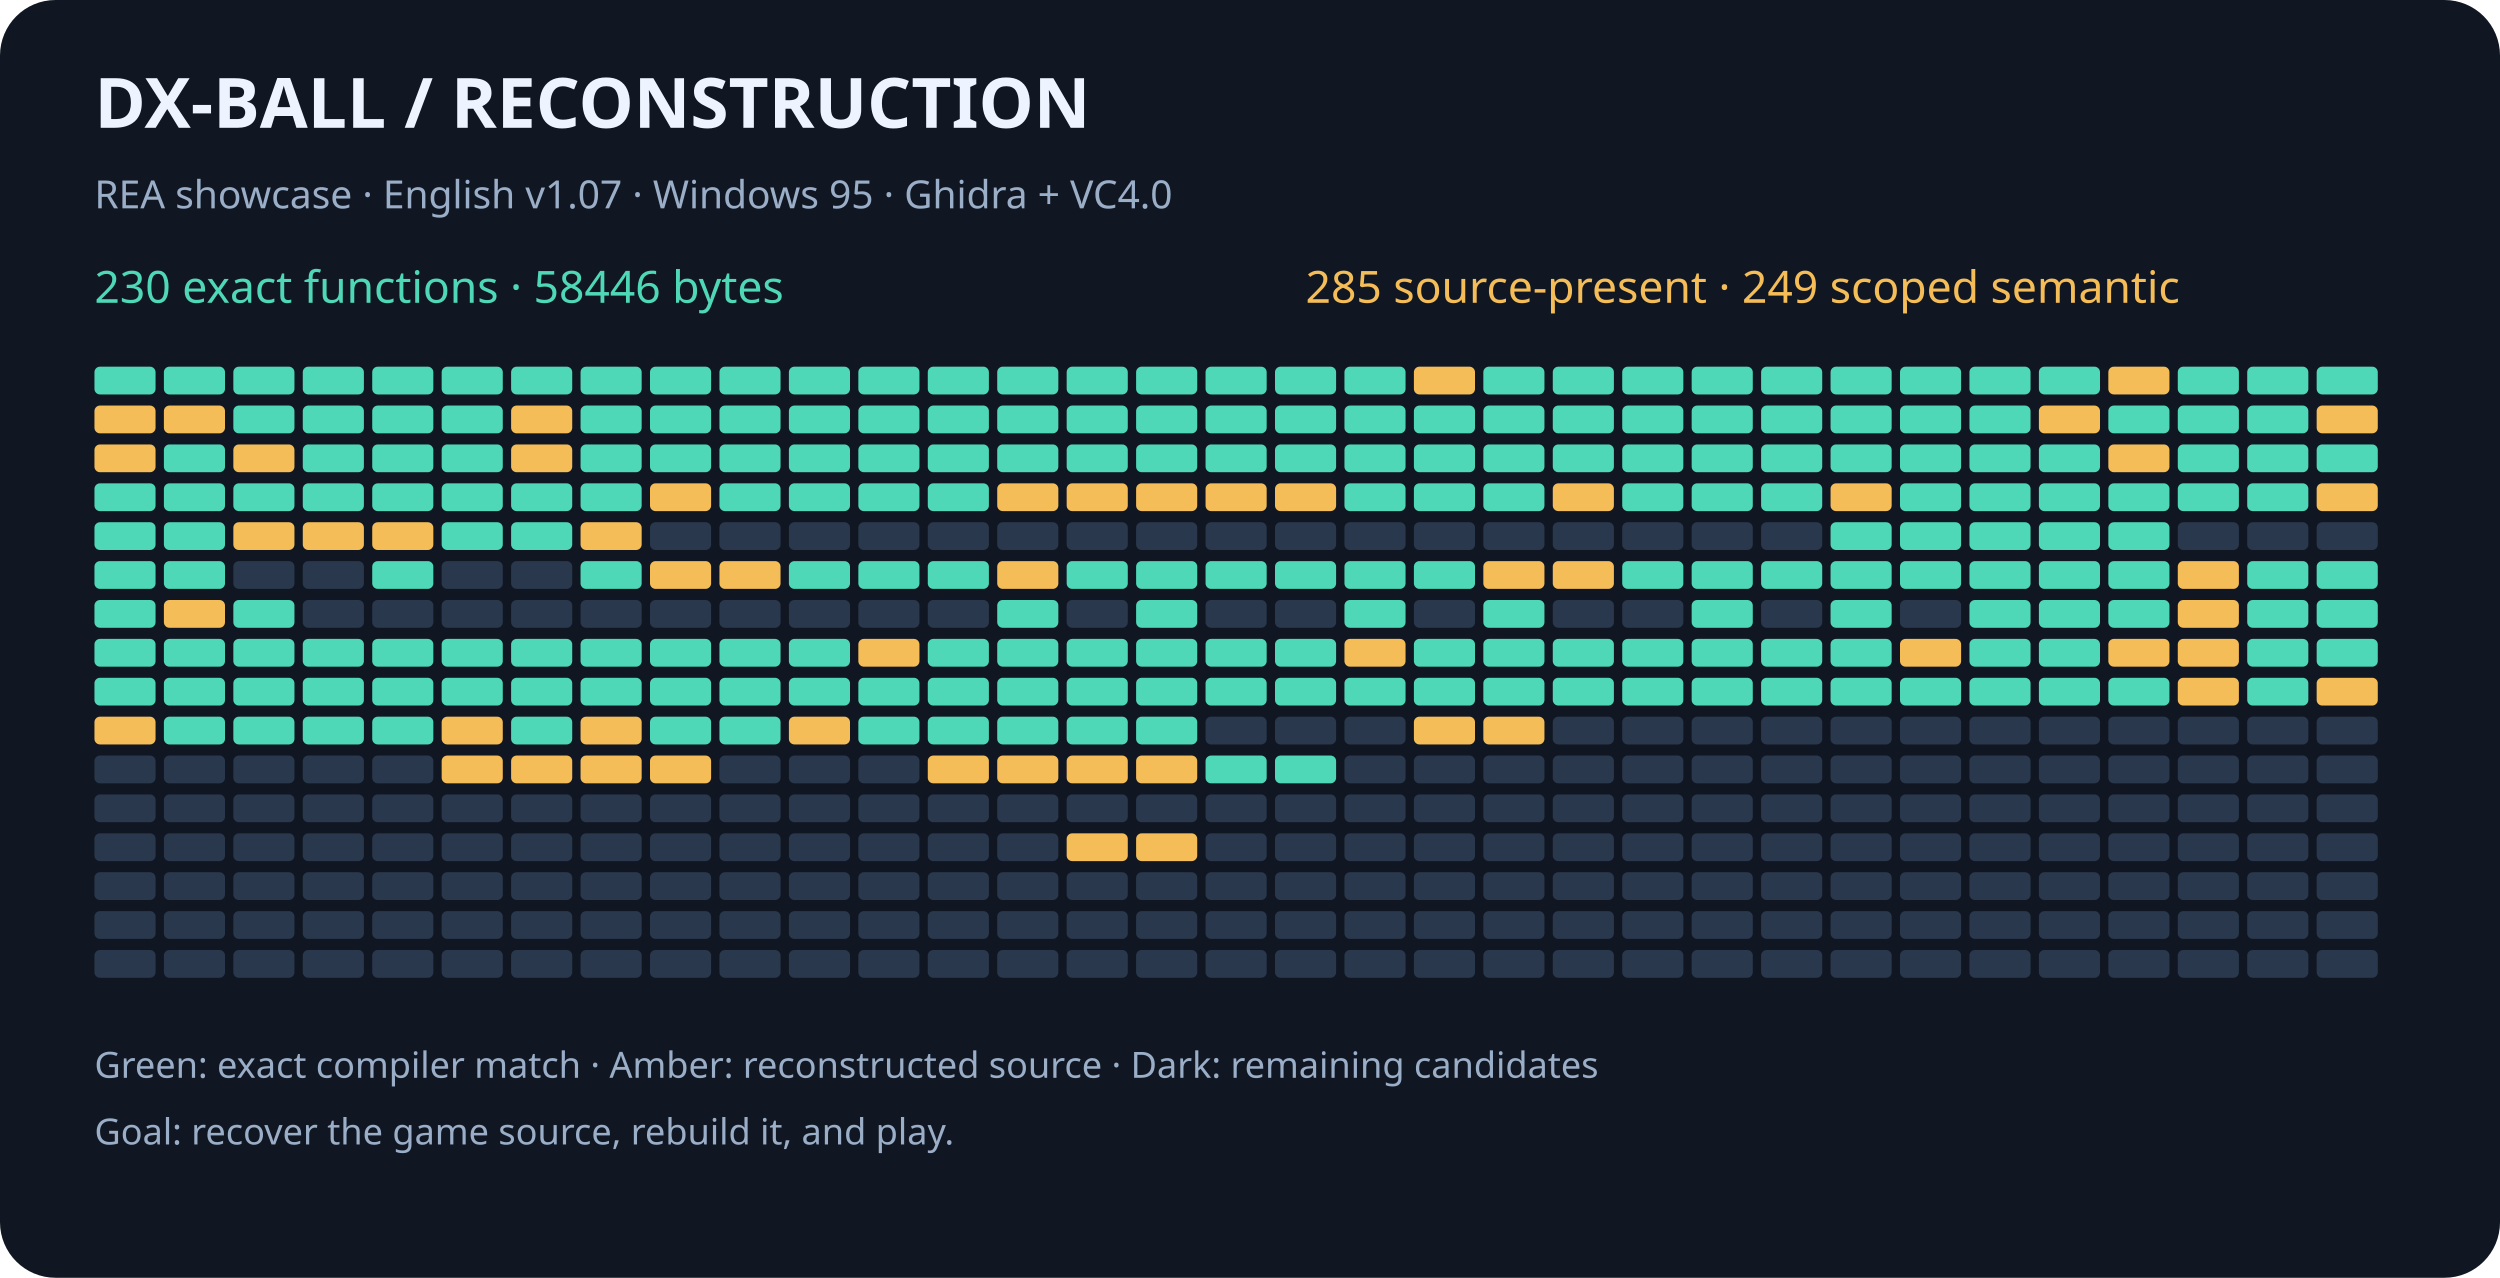
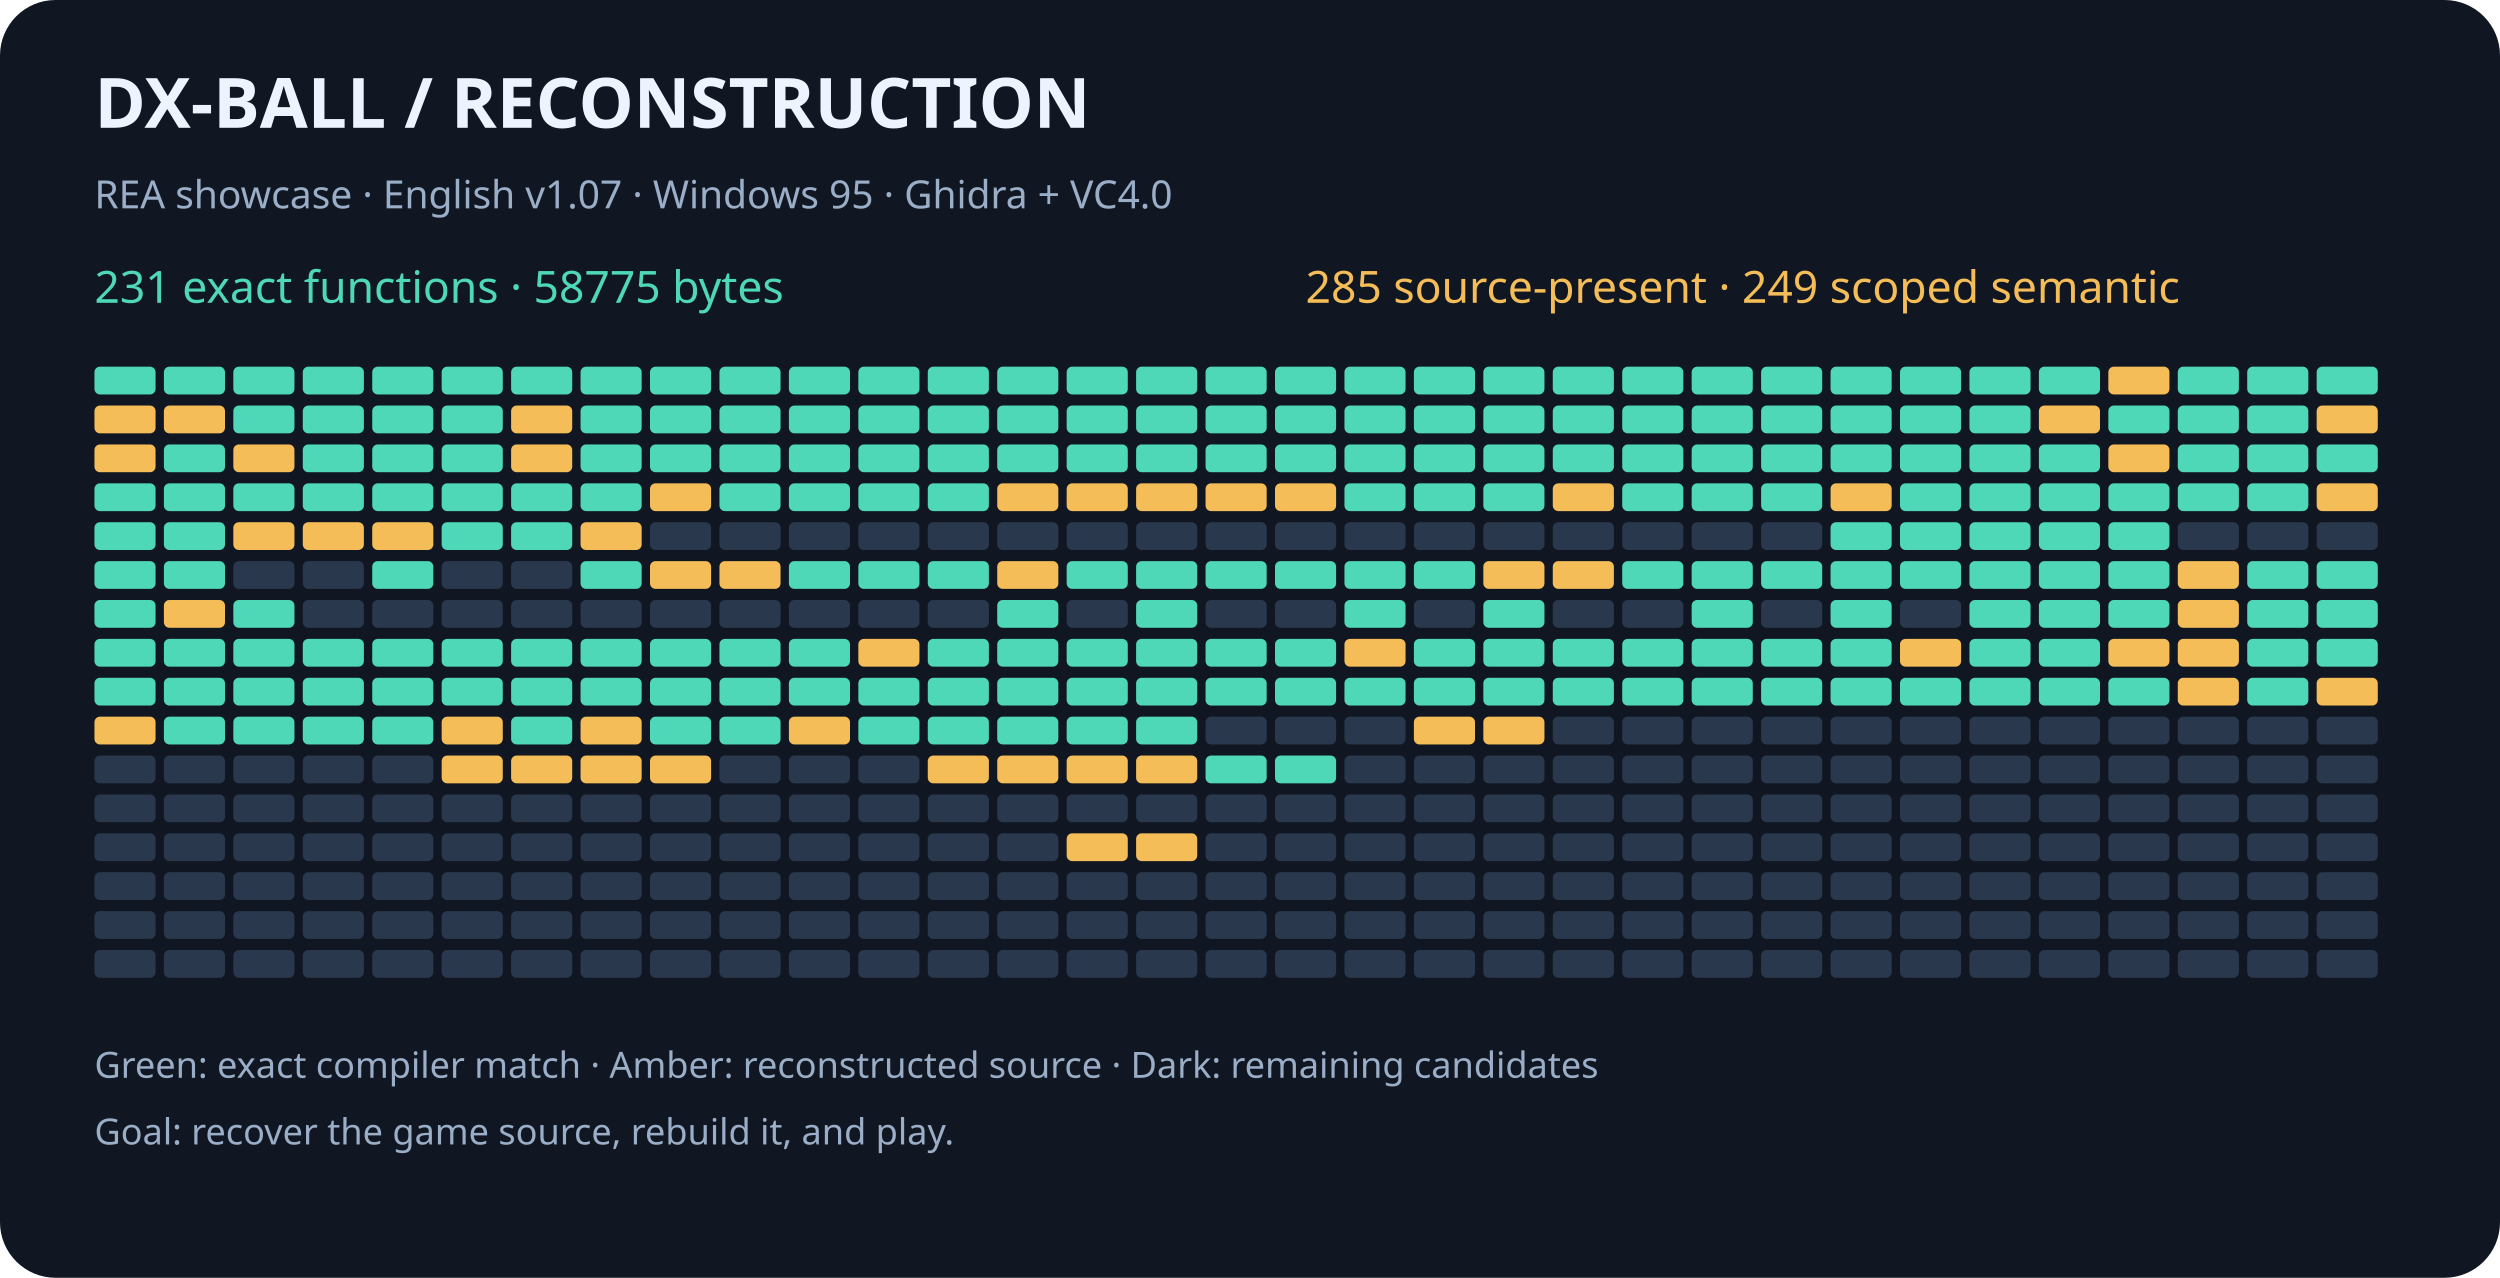
<svg xmlns="http://www.w3.org/2000/svg" width="900" height="460" viewBox="0 0 900 460" role="img" aria-labelledby="title desc">
  <rect width="900" height="460" rx="20" fill="#101722" />
  <g font-family="sans-serif">
    <text x="34" y="46" fill="#eef4ff" font-size="25" font-weight="bold">DX-BALL  /  RECONSTRUCTION</text>
    <text x="34" y="75" fill="#9baec8" font-size="14">REA showcase · English v1.07 · Windows 95 · Ghidra + VC4.0</text>
-     <text x="34" y="109" fill="#4ed8b7" font-size="16">230 exact functions · 58446 bytes</text>
+     <text x="34" y="109" fill="#4ed8b7" font-size="16">231 exact functions · 58775 bytes</text>
    <text x="470" y="109" fill="#f5bd57" font-size="16">285 source-present · 249 scoped semantic</text>
    <rect x="34" y="132" width="22" height="10" rx="2" fill="#4ed8b7" />
    <rect x="59" y="132" width="22" height="10" rx="2" fill="#4ed8b7" />
    <rect x="84" y="132" width="22" height="10" rx="2" fill="#4ed8b7" />
    <rect x="109" y="132" width="22" height="10" rx="2" fill="#4ed8b7" />
    <rect x="134" y="132" width="22" height="10" rx="2" fill="#4ed8b7" />
    <rect x="159" y="132" width="22" height="10" rx="2" fill="#4ed8b7" />
    <rect x="184" y="132" width="22" height="10" rx="2" fill="#4ed8b7" />
    <rect x="209" y="132" width="22" height="10" rx="2" fill="#4ed8b7" />
    <rect x="234" y="132" width="22" height="10" rx="2" fill="#4ed8b7" />
    <rect x="259" y="132" width="22" height="10" rx="2" fill="#4ed8b7" />
    <rect x="284" y="132" width="22" height="10" rx="2" fill="#4ed8b7" />
    <rect x="309" y="132" width="22" height="10" rx="2" fill="#4ed8b7" />
    <rect x="334" y="132" width="22" height="10" rx="2" fill="#4ed8b7" />
    <rect x="359" y="132" width="22" height="10" rx="2" fill="#4ed8b7" />
    <rect x="384" y="132" width="22" height="10" rx="2" fill="#4ed8b7" />
    <rect x="409" y="132" width="22" height="10" rx="2" fill="#4ed8b7" />
    <rect x="434" y="132" width="22" height="10" rx="2" fill="#4ed8b7" />
    <rect x="459" y="132" width="22" height="10" rx="2" fill="#4ed8b7" />
    <rect x="484" y="132" width="22" height="10" rx="2" fill="#4ed8b7" />
-     <rect x="509" y="132" width="22" height="10" rx="2" fill="#f5bd57" />
+     <rect x="509" y="132" width="22" height="10" rx="2" fill="#4ed8b7" />
    <rect x="534" y="132" width="22" height="10" rx="2" fill="#4ed8b7" />
    <rect x="559" y="132" width="22" height="10" rx="2" fill="#4ed8b7" />
    <rect x="584" y="132" width="22" height="10" rx="2" fill="#4ed8b7" />
    <rect x="609" y="132" width="22" height="10" rx="2" fill="#4ed8b7" />
    <rect x="634" y="132" width="22" height="10" rx="2" fill="#4ed8b7" />
    <rect x="659" y="132" width="22" height="10" rx="2" fill="#4ed8b7" />
    <rect x="684" y="132" width="22" height="10" rx="2" fill="#4ed8b7" />
    <rect x="709" y="132" width="22" height="10" rx="2" fill="#4ed8b7" />
    <rect x="734" y="132" width="22" height="10" rx="2" fill="#4ed8b7" />
    <rect x="759" y="132" width="22" height="10" rx="2" fill="#f5bd57" />
    <rect x="784" y="132" width="22" height="10" rx="2" fill="#4ed8b7" />
    <rect x="809" y="132" width="22" height="10" rx="2" fill="#4ed8b7" />
    <rect x="834" y="132" width="22" height="10" rx="2" fill="#4ed8b7" />
    <rect x="34" y="146" width="22" height="10" rx="2" fill="#f5bd57" />
    <rect x="59" y="146" width="22" height="10" rx="2" fill="#f5bd57" />
    <rect x="84" y="146" width="22" height="10" rx="2" fill="#4ed8b7" />
    <rect x="109" y="146" width="22" height="10" rx="2" fill="#4ed8b7" />
    <rect x="134" y="146" width="22" height="10" rx="2" fill="#4ed8b7" />
    <rect x="159" y="146" width="22" height="10" rx="2" fill="#4ed8b7" />
    <rect x="184" y="146" width="22" height="10" rx="2" fill="#f5bd57" />
    <rect x="209" y="146" width="22" height="10" rx="2" fill="#4ed8b7" />
    <rect x="234" y="146" width="22" height="10" rx="2" fill="#4ed8b7" />
    <rect x="259" y="146" width="22" height="10" rx="2" fill="#4ed8b7" />
    <rect x="284" y="146" width="22" height="10" rx="2" fill="#4ed8b7" />
    <rect x="309" y="146" width="22" height="10" rx="2" fill="#4ed8b7" />
    <rect x="334" y="146" width="22" height="10" rx="2" fill="#4ed8b7" />
    <rect x="359" y="146" width="22" height="10" rx="2" fill="#4ed8b7" />
    <rect x="384" y="146" width="22" height="10" rx="2" fill="#4ed8b7" />
    <rect x="409" y="146" width="22" height="10" rx="2" fill="#4ed8b7" />
    <rect x="434" y="146" width="22" height="10" rx="2" fill="#4ed8b7" />
    <rect x="459" y="146" width="22" height="10" rx="2" fill="#4ed8b7" />
    <rect x="484" y="146" width="22" height="10" rx="2" fill="#4ed8b7" />
    <rect x="509" y="146" width="22" height="10" rx="2" fill="#4ed8b7" />
    <rect x="534" y="146" width="22" height="10" rx="2" fill="#4ed8b7" />
    <rect x="559" y="146" width="22" height="10" rx="2" fill="#4ed8b7" />
    <rect x="584" y="146" width="22" height="10" rx="2" fill="#4ed8b7" />
    <rect x="609" y="146" width="22" height="10" rx="2" fill="#4ed8b7" />
    <rect x="634" y="146" width="22" height="10" rx="2" fill="#4ed8b7" />
    <rect x="659" y="146" width="22" height="10" rx="2" fill="#4ed8b7" />
    <rect x="684" y="146" width="22" height="10" rx="2" fill="#4ed8b7" />
    <rect x="709" y="146" width="22" height="10" rx="2" fill="#4ed8b7" />
    <rect x="734" y="146" width="22" height="10" rx="2" fill="#f5bd57" />
    <rect x="759" y="146" width="22" height="10" rx="2" fill="#4ed8b7" />
    <rect x="784" y="146" width="22" height="10" rx="2" fill="#4ed8b7" />
    <rect x="809" y="146" width="22" height="10" rx="2" fill="#4ed8b7" />
    <rect x="834" y="146" width="22" height="10" rx="2" fill="#f5bd57" />
    <rect x="34" y="160" width="22" height="10" rx="2" fill="#f5bd57" />
    <rect x="59" y="160" width="22" height="10" rx="2" fill="#4ed8b7" />
    <rect x="84" y="160" width="22" height="10" rx="2" fill="#f5bd57" />
    <rect x="109" y="160" width="22" height="10" rx="2" fill="#4ed8b7" />
    <rect x="134" y="160" width="22" height="10" rx="2" fill="#4ed8b7" />
    <rect x="159" y="160" width="22" height="10" rx="2" fill="#4ed8b7" />
    <rect x="184" y="160" width="22" height="10" rx="2" fill="#f5bd57" />
    <rect x="209" y="160" width="22" height="10" rx="2" fill="#4ed8b7" />
    <rect x="234" y="160" width="22" height="10" rx="2" fill="#4ed8b7" />
    <rect x="259" y="160" width="22" height="10" rx="2" fill="#4ed8b7" />
    <rect x="284" y="160" width="22" height="10" rx="2" fill="#4ed8b7" />
    <rect x="309" y="160" width="22" height="10" rx="2" fill="#4ed8b7" />
    <rect x="334" y="160" width="22" height="10" rx="2" fill="#4ed8b7" />
    <rect x="359" y="160" width="22" height="10" rx="2" fill="#4ed8b7" />
    <rect x="384" y="160" width="22" height="10" rx="2" fill="#4ed8b7" />
    <rect x="409" y="160" width="22" height="10" rx="2" fill="#4ed8b7" />
    <rect x="434" y="160" width="22" height="10" rx="2" fill="#4ed8b7" />
    <rect x="459" y="160" width="22" height="10" rx="2" fill="#4ed8b7" />
    <rect x="484" y="160" width="22" height="10" rx="2" fill="#4ed8b7" />
    <rect x="509" y="160" width="22" height="10" rx="2" fill="#4ed8b7" />
    <rect x="534" y="160" width="22" height="10" rx="2" fill="#4ed8b7" />
    <rect x="559" y="160" width="22" height="10" rx="2" fill="#4ed8b7" />
    <rect x="584" y="160" width="22" height="10" rx="2" fill="#4ed8b7" />
    <rect x="609" y="160" width="22" height="10" rx="2" fill="#4ed8b7" />
    <rect x="634" y="160" width="22" height="10" rx="2" fill="#4ed8b7" />
    <rect x="659" y="160" width="22" height="10" rx="2" fill="#4ed8b7" />
    <rect x="684" y="160" width="22" height="10" rx="2" fill="#4ed8b7" />
    <rect x="709" y="160" width="22" height="10" rx="2" fill="#4ed8b7" />
    <rect x="734" y="160" width="22" height="10" rx="2" fill="#4ed8b7" />
    <rect x="759" y="160" width="22" height="10" rx="2" fill="#f5bd57" />
    <rect x="784" y="160" width="22" height="10" rx="2" fill="#4ed8b7" />
    <rect x="809" y="160" width="22" height="10" rx="2" fill="#4ed8b7" />
    <rect x="834" y="160" width="22" height="10" rx="2" fill="#4ed8b7" />
    <rect x="34" y="174" width="22" height="10" rx="2" fill="#4ed8b7" />
    <rect x="59" y="174" width="22" height="10" rx="2" fill="#4ed8b7" />
    <rect x="84" y="174" width="22" height="10" rx="2" fill="#4ed8b7" />
    <rect x="109" y="174" width="22" height="10" rx="2" fill="#4ed8b7" />
    <rect x="134" y="174" width="22" height="10" rx="2" fill="#4ed8b7" />
    <rect x="159" y="174" width="22" height="10" rx="2" fill="#4ed8b7" />
    <rect x="184" y="174" width="22" height="10" rx="2" fill="#4ed8b7" />
    <rect x="209" y="174" width="22" height="10" rx="2" fill="#4ed8b7" />
    <rect x="234" y="174" width="22" height="10" rx="2" fill="#f5bd57" />
    <rect x="259" y="174" width="22" height="10" rx="2" fill="#4ed8b7" />
    <rect x="284" y="174" width="22" height="10" rx="2" fill="#4ed8b7" />
    <rect x="309" y="174" width="22" height="10" rx="2" fill="#4ed8b7" />
    <rect x="334" y="174" width="22" height="10" rx="2" fill="#4ed8b7" />
    <rect x="359" y="174" width="22" height="10" rx="2" fill="#f5bd57" />
    <rect x="384" y="174" width="22" height="10" rx="2" fill="#f5bd57" />
    <rect x="409" y="174" width="22" height="10" rx="2" fill="#f5bd57" />
    <rect x="434" y="174" width="22" height="10" rx="2" fill="#f5bd57" />
    <rect x="459" y="174" width="22" height="10" rx="2" fill="#f5bd57" />
    <rect x="484" y="174" width="22" height="10" rx="2" fill="#4ed8b7" />
    <rect x="509" y="174" width="22" height="10" rx="2" fill="#4ed8b7" />
    <rect x="534" y="174" width="22" height="10" rx="2" fill="#4ed8b7" />
    <rect x="559" y="174" width="22" height="10" rx="2" fill="#f5bd57" />
    <rect x="584" y="174" width="22" height="10" rx="2" fill="#4ed8b7" />
    <rect x="609" y="174" width="22" height="10" rx="2" fill="#4ed8b7" />
    <rect x="634" y="174" width="22" height="10" rx="2" fill="#4ed8b7" />
    <rect x="659" y="174" width="22" height="10" rx="2" fill="#f5bd57" />
    <rect x="684" y="174" width="22" height="10" rx="2" fill="#4ed8b7" />
    <rect x="709" y="174" width="22" height="10" rx="2" fill="#4ed8b7" />
    <rect x="734" y="174" width="22" height="10" rx="2" fill="#4ed8b7" />
    <rect x="759" y="174" width="22" height="10" rx="2" fill="#4ed8b7" />
    <rect x="784" y="174" width="22" height="10" rx="2" fill="#4ed8b7" />
    <rect x="809" y="174" width="22" height="10" rx="2" fill="#4ed8b7" />
    <rect x="834" y="174" width="22" height="10" rx="2" fill="#f5bd57" />
    <rect x="34" y="188" width="22" height="10" rx="2" fill="#4ed8b7" />
    <rect x="59" y="188" width="22" height="10" rx="2" fill="#4ed8b7" />
    <rect x="84" y="188" width="22" height="10" rx="2" fill="#f5bd57" />
    <rect x="109" y="188" width="22" height="10" rx="2" fill="#f5bd57" />
    <rect x="134" y="188" width="22" height="10" rx="2" fill="#f5bd57" />
    <rect x="159" y="188" width="22" height="10" rx="2" fill="#4ed8b7" />
    <rect x="184" y="188" width="22" height="10" rx="2" fill="#4ed8b7" />
    <rect x="209" y="188" width="22" height="10" rx="2" fill="#f5bd57" />
    <rect x="234" y="188" width="22" height="10" rx="2" fill="#29384c" />
    <rect x="259" y="188" width="22" height="10" rx="2" fill="#29384c" />
    <rect x="284" y="188" width="22" height="10" rx="2" fill="#29384c" />
    <rect x="309" y="188" width="22" height="10" rx="2" fill="#29384c" />
    <rect x="334" y="188" width="22" height="10" rx="2" fill="#29384c" />
    <rect x="359" y="188" width="22" height="10" rx="2" fill="#29384c" />
    <rect x="384" y="188" width="22" height="10" rx="2" fill="#29384c" />
    <rect x="409" y="188" width="22" height="10" rx="2" fill="#29384c" />
    <rect x="434" y="188" width="22" height="10" rx="2" fill="#29384c" />
    <rect x="459" y="188" width="22" height="10" rx="2" fill="#29384c" />
    <rect x="484" y="188" width="22" height="10" rx="2" fill="#29384c" />
    <rect x="509" y="188" width="22" height="10" rx="2" fill="#29384c" />
    <rect x="534" y="188" width="22" height="10" rx="2" fill="#29384c" />
    <rect x="559" y="188" width="22" height="10" rx="2" fill="#29384c" />
    <rect x="584" y="188" width="22" height="10" rx="2" fill="#29384c" />
    <rect x="609" y="188" width="22" height="10" rx="2" fill="#29384c" />
    <rect x="634" y="188" width="22" height="10" rx="2" fill="#29384c" />
    <rect x="659" y="188" width="22" height="10" rx="2" fill="#4ed8b7" />
    <rect x="684" y="188" width="22" height="10" rx="2" fill="#4ed8b7" />
    <rect x="709" y="188" width="22" height="10" rx="2" fill="#4ed8b7" />
    <rect x="734" y="188" width="22" height="10" rx="2" fill="#4ed8b7" />
    <rect x="759" y="188" width="22" height="10" rx="2" fill="#4ed8b7" />
    <rect x="784" y="188" width="22" height="10" rx="2" fill="#29384c" />
    <rect x="809" y="188" width="22" height="10" rx="2" fill="#29384c" />
    <rect x="834" y="188" width="22" height="10" rx="2" fill="#29384c" />
    <rect x="34" y="202" width="22" height="10" rx="2" fill="#4ed8b7" />
    <rect x="59" y="202" width="22" height="10" rx="2" fill="#4ed8b7" />
    <rect x="84" y="202" width="22" height="10" rx="2" fill="#29384c" />
    <rect x="109" y="202" width="22" height="10" rx="2" fill="#29384c" />
    <rect x="134" y="202" width="22" height="10" rx="2" fill="#4ed8b7" />
    <rect x="159" y="202" width="22" height="10" rx="2" fill="#29384c" />
    <rect x="184" y="202" width="22" height="10" rx="2" fill="#29384c" />
    <rect x="209" y="202" width="22" height="10" rx="2" fill="#4ed8b7" />
    <rect x="234" y="202" width="22" height="10" rx="2" fill="#f5bd57" />
    <rect x="259" y="202" width="22" height="10" rx="2" fill="#f5bd57" />
    <rect x="284" y="202" width="22" height="10" rx="2" fill="#4ed8b7" />
    <rect x="309" y="202" width="22" height="10" rx="2" fill="#4ed8b7" />
    <rect x="334" y="202" width="22" height="10" rx="2" fill="#4ed8b7" />
    <rect x="359" y="202" width="22" height="10" rx="2" fill="#f5bd57" />
    <rect x="384" y="202" width="22" height="10" rx="2" fill="#4ed8b7" />
    <rect x="409" y="202" width="22" height="10" rx="2" fill="#4ed8b7" />
    <rect x="434" y="202" width="22" height="10" rx="2" fill="#4ed8b7" />
    <rect x="459" y="202" width="22" height="10" rx="2" fill="#4ed8b7" />
    <rect x="484" y="202" width="22" height="10" rx="2" fill="#4ed8b7" />
    <rect x="509" y="202" width="22" height="10" rx="2" fill="#4ed8b7" />
    <rect x="534" y="202" width="22" height="10" rx="2" fill="#f5bd57" />
    <rect x="559" y="202" width="22" height="10" rx="2" fill="#f5bd57" />
    <rect x="584" y="202" width="22" height="10" rx="2" fill="#4ed8b7" />
    <rect x="609" y="202" width="22" height="10" rx="2" fill="#4ed8b7" />
    <rect x="634" y="202" width="22" height="10" rx="2" fill="#4ed8b7" />
    <rect x="659" y="202" width="22" height="10" rx="2" fill="#4ed8b7" />
    <rect x="684" y="202" width="22" height="10" rx="2" fill="#4ed8b7" />
    <rect x="709" y="202" width="22" height="10" rx="2" fill="#4ed8b7" />
    <rect x="734" y="202" width="22" height="10" rx="2" fill="#4ed8b7" />
    <rect x="759" y="202" width="22" height="10" rx="2" fill="#4ed8b7" />
    <rect x="784" y="202" width="22" height="10" rx="2" fill="#f5bd57" />
    <rect x="809" y="202" width="22" height="10" rx="2" fill="#4ed8b7" />
    <rect x="834" y="202" width="22" height="10" rx="2" fill="#4ed8b7" />
    <rect x="34" y="216" width="22" height="10" rx="2" fill="#4ed8b7" />
    <rect x="59" y="216" width="22" height="10" rx="2" fill="#f5bd57" />
    <rect x="84" y="216" width="22" height="10" rx="2" fill="#4ed8b7" />
    <rect x="109" y="216" width="22" height="10" rx="2" fill="#29384c" />
    <rect x="134" y="216" width="22" height="10" rx="2" fill="#29384c" />
    <rect x="159" y="216" width="22" height="10" rx="2" fill="#29384c" />
    <rect x="184" y="216" width="22" height="10" rx="2" fill="#29384c" />
    <rect x="209" y="216" width="22" height="10" rx="2" fill="#29384c" />
    <rect x="234" y="216" width="22" height="10" rx="2" fill="#29384c" />
    <rect x="259" y="216" width="22" height="10" rx="2" fill="#29384c" />
    <rect x="284" y="216" width="22" height="10" rx="2" fill="#29384c" />
    <rect x="309" y="216" width="22" height="10" rx="2" fill="#29384c" />
    <rect x="334" y="216" width="22" height="10" rx="2" fill="#29384c" />
    <rect x="359" y="216" width="22" height="10" rx="2" fill="#4ed8b7" />
    <rect x="384" y="216" width="22" height="10" rx="2" fill="#29384c" />
    <rect x="409" y="216" width="22" height="10" rx="2" fill="#4ed8b7" />
    <rect x="434" y="216" width="22" height="10" rx="2" fill="#29384c" />
    <rect x="459" y="216" width="22" height="10" rx="2" fill="#29384c" />
    <rect x="484" y="216" width="22" height="10" rx="2" fill="#4ed8b7" />
    <rect x="509" y="216" width="22" height="10" rx="2" fill="#29384c" />
    <rect x="534" y="216" width="22" height="10" rx="2" fill="#4ed8b7" />
    <rect x="559" y="216" width="22" height="10" rx="2" fill="#29384c" />
    <rect x="584" y="216" width="22" height="10" rx="2" fill="#29384c" />
    <rect x="609" y="216" width="22" height="10" rx="2" fill="#4ed8b7" />
    <rect x="634" y="216" width="22" height="10" rx="2" fill="#29384c" />
    <rect x="659" y="216" width="22" height="10" rx="2" fill="#4ed8b7" />
    <rect x="684" y="216" width="22" height="10" rx="2" fill="#29384c" />
    <rect x="709" y="216" width="22" height="10" rx="2" fill="#4ed8b7" />
    <rect x="734" y="216" width="22" height="10" rx="2" fill="#4ed8b7" />
    <rect x="759" y="216" width="22" height="10" rx="2" fill="#4ed8b7" />
    <rect x="784" y="216" width="22" height="10" rx="2" fill="#f5bd57" />
    <rect x="809" y="216" width="22" height="10" rx="2" fill="#4ed8b7" />
    <rect x="834" y="216" width="22" height="10" rx="2" fill="#4ed8b7" />
    <rect x="34" y="230" width="22" height="10" rx="2" fill="#4ed8b7" />
    <rect x="59" y="230" width="22" height="10" rx="2" fill="#4ed8b7" />
    <rect x="84" y="230" width="22" height="10" rx="2" fill="#4ed8b7" />
    <rect x="109" y="230" width="22" height="10" rx="2" fill="#4ed8b7" />
    <rect x="134" y="230" width="22" height="10" rx="2" fill="#4ed8b7" />
    <rect x="159" y="230" width="22" height="10" rx="2" fill="#4ed8b7" />
    <rect x="184" y="230" width="22" height="10" rx="2" fill="#4ed8b7" />
    <rect x="209" y="230" width="22" height="10" rx="2" fill="#4ed8b7" />
    <rect x="234" y="230" width="22" height="10" rx="2" fill="#4ed8b7" />
    <rect x="259" y="230" width="22" height="10" rx="2" fill="#4ed8b7" />
    <rect x="284" y="230" width="22" height="10" rx="2" fill="#4ed8b7" />
    <rect x="309" y="230" width="22" height="10" rx="2" fill="#f5bd57" />
    <rect x="334" y="230" width="22" height="10" rx="2" fill="#4ed8b7" />
    <rect x="359" y="230" width="22" height="10" rx="2" fill="#4ed8b7" />
    <rect x="384" y="230" width="22" height="10" rx="2" fill="#4ed8b7" />
    <rect x="409" y="230" width="22" height="10" rx="2" fill="#4ed8b7" />
    <rect x="434" y="230" width="22" height="10" rx="2" fill="#4ed8b7" />
    <rect x="459" y="230" width="22" height="10" rx="2" fill="#4ed8b7" />
    <rect x="484" y="230" width="22" height="10" rx="2" fill="#f5bd57" />
    <rect x="509" y="230" width="22" height="10" rx="2" fill="#4ed8b7" />
    <rect x="534" y="230" width="22" height="10" rx="2" fill="#4ed8b7" />
    <rect x="559" y="230" width="22" height="10" rx="2" fill="#4ed8b7" />
    <rect x="584" y="230" width="22" height="10" rx="2" fill="#4ed8b7" />
    <rect x="609" y="230" width="22" height="10" rx="2" fill="#4ed8b7" />
    <rect x="634" y="230" width="22" height="10" rx="2" fill="#4ed8b7" />
    <rect x="659" y="230" width="22" height="10" rx="2" fill="#4ed8b7" />
    <rect x="684" y="230" width="22" height="10" rx="2" fill="#f5bd57" />
    <rect x="709" y="230" width="22" height="10" rx="2" fill="#4ed8b7" />
    <rect x="734" y="230" width="22" height="10" rx="2" fill="#4ed8b7" />
    <rect x="759" y="230" width="22" height="10" rx="2" fill="#f5bd57" />
    <rect x="784" y="230" width="22" height="10" rx="2" fill="#f5bd57" />
    <rect x="809" y="230" width="22" height="10" rx="2" fill="#4ed8b7" />
    <rect x="834" y="230" width="22" height="10" rx="2" fill="#4ed8b7" />
    <rect x="34" y="244" width="22" height="10" rx="2" fill="#4ed8b7" />
    <rect x="59" y="244" width="22" height="10" rx="2" fill="#4ed8b7" />
    <rect x="84" y="244" width="22" height="10" rx="2" fill="#4ed8b7" />
    <rect x="109" y="244" width="22" height="10" rx="2" fill="#4ed8b7" />
    <rect x="134" y="244" width="22" height="10" rx="2" fill="#4ed8b7" />
    <rect x="159" y="244" width="22" height="10" rx="2" fill="#4ed8b7" />
    <rect x="184" y="244" width="22" height="10" rx="2" fill="#4ed8b7" />
    <rect x="209" y="244" width="22" height="10" rx="2" fill="#4ed8b7" />
    <rect x="234" y="244" width="22" height="10" rx="2" fill="#4ed8b7" />
    <rect x="259" y="244" width="22" height="10" rx="2" fill="#4ed8b7" />
    <rect x="284" y="244" width="22" height="10" rx="2" fill="#4ed8b7" />
    <rect x="309" y="244" width="22" height="10" rx="2" fill="#4ed8b7" />
    <rect x="334" y="244" width="22" height="10" rx="2" fill="#4ed8b7" />
    <rect x="359" y="244" width="22" height="10" rx="2" fill="#4ed8b7" />
    <rect x="384" y="244" width="22" height="10" rx="2" fill="#4ed8b7" />
    <rect x="409" y="244" width="22" height="10" rx="2" fill="#4ed8b7" />
    <rect x="434" y="244" width="22" height="10" rx="2" fill="#4ed8b7" />
    <rect x="459" y="244" width="22" height="10" rx="2" fill="#4ed8b7" />
    <rect x="484" y="244" width="22" height="10" rx="2" fill="#4ed8b7" />
    <rect x="509" y="244" width="22" height="10" rx="2" fill="#4ed8b7" />
    <rect x="534" y="244" width="22" height="10" rx="2" fill="#4ed8b7" />
    <rect x="559" y="244" width="22" height="10" rx="2" fill="#4ed8b7" />
    <rect x="584" y="244" width="22" height="10" rx="2" fill="#4ed8b7" />
    <rect x="609" y="244" width="22" height="10" rx="2" fill="#4ed8b7" />
    <rect x="634" y="244" width="22" height="10" rx="2" fill="#4ed8b7" />
    <rect x="659" y="244" width="22" height="10" rx="2" fill="#4ed8b7" />
    <rect x="684" y="244" width="22" height="10" rx="2" fill="#4ed8b7" />
    <rect x="709" y="244" width="22" height="10" rx="2" fill="#4ed8b7" />
    <rect x="734" y="244" width="22" height="10" rx="2" fill="#4ed8b7" />
    <rect x="759" y="244" width="22" height="10" rx="2" fill="#4ed8b7" />
    <rect x="784" y="244" width="22" height="10" rx="2" fill="#f5bd57" />
    <rect x="809" y="244" width="22" height="10" rx="2" fill="#4ed8b7" />
    <rect x="834" y="244" width="22" height="10" rx="2" fill="#f5bd57" />
    <rect x="34" y="258" width="22" height="10" rx="2" fill="#f5bd57" />
    <rect x="59" y="258" width="22" height="10" rx="2" fill="#4ed8b7" />
    <rect x="84" y="258" width="22" height="10" rx="2" fill="#4ed8b7" />
    <rect x="109" y="258" width="22" height="10" rx="2" fill="#4ed8b7" />
    <rect x="134" y="258" width="22" height="10" rx="2" fill="#4ed8b7" />
    <rect x="159" y="258" width="22" height="10" rx="2" fill="#f5bd57" />
    <rect x="184" y="258" width="22" height="10" rx="2" fill="#4ed8b7" />
    <rect x="209" y="258" width="22" height="10" rx="2" fill="#f5bd57" />
    <rect x="234" y="258" width="22" height="10" rx="2" fill="#4ed8b7" />
    <rect x="259" y="258" width="22" height="10" rx="2" fill="#4ed8b7" />
    <rect x="284" y="258" width="22" height="10" rx="2" fill="#f5bd57" />
    <rect x="309" y="258" width="22" height="10" rx="2" fill="#4ed8b7" />
    <rect x="334" y="258" width="22" height="10" rx="2" fill="#4ed8b7" />
    <rect x="359" y="258" width="22" height="10" rx="2" fill="#4ed8b7" />
    <rect x="384" y="258" width="22" height="10" rx="2" fill="#4ed8b7" />
    <rect x="409" y="258" width="22" height="10" rx="2" fill="#4ed8b7" />
    <rect x="434" y="258" width="22" height="10" rx="2" fill="#29384c" />
    <rect x="459" y="258" width="22" height="10" rx="2" fill="#29384c" />
    <rect x="484" y="258" width="22" height="10" rx="2" fill="#29384c" />
    <rect x="509" y="258" width="22" height="10" rx="2" fill="#f5bd57" />
    <rect x="534" y="258" width="22" height="10" rx="2" fill="#f5bd57" />
    <rect x="559" y="258" width="22" height="10" rx="2" fill="#29384c" />
    <rect x="584" y="258" width="22" height="10" rx="2" fill="#29384c" />
    <rect x="609" y="258" width="22" height="10" rx="2" fill="#29384c" />
    <rect x="634" y="258" width="22" height="10" rx="2" fill="#29384c" />
    <rect x="659" y="258" width="22" height="10" rx="2" fill="#29384c" />
    <rect x="684" y="258" width="22" height="10" rx="2" fill="#29384c" />
    <rect x="709" y="258" width="22" height="10" rx="2" fill="#29384c" />
    <rect x="734" y="258" width="22" height="10" rx="2" fill="#29384c" />
    <rect x="759" y="258" width="22" height="10" rx="2" fill="#29384c" />
    <rect x="784" y="258" width="22" height="10" rx="2" fill="#29384c" />
    <rect x="809" y="258" width="22" height="10" rx="2" fill="#29384c" />
    <rect x="834" y="258" width="22" height="10" rx="2" fill="#29384c" />
    <rect x="34" y="272" width="22" height="10" rx="2" fill="#29384c" />
    <rect x="59" y="272" width="22" height="10" rx="2" fill="#29384c" />
    <rect x="84" y="272" width="22" height="10" rx="2" fill="#29384c" />
    <rect x="109" y="272" width="22" height="10" rx="2" fill="#29384c" />
    <rect x="134" y="272" width="22" height="10" rx="2" fill="#29384c" />
    <rect x="159" y="272" width="22" height="10" rx="2" fill="#f5bd57" />
    <rect x="184" y="272" width="22" height="10" rx="2" fill="#f5bd57" />
    <rect x="209" y="272" width="22" height="10" rx="2" fill="#f5bd57" />
    <rect x="234" y="272" width="22" height="10" rx="2" fill="#f5bd57" />
    <rect x="259" y="272" width="22" height="10" rx="2" fill="#29384c" />
    <rect x="284" y="272" width="22" height="10" rx="2" fill="#29384c" />
    <rect x="309" y="272" width="22" height="10" rx="2" fill="#29384c" />
    <rect x="334" y="272" width="22" height="10" rx="2" fill="#f5bd57" />
    <rect x="359" y="272" width="22" height="10" rx="2" fill="#f5bd57" />
    <rect x="384" y="272" width="22" height="10" rx="2" fill="#f5bd57" />
    <rect x="409" y="272" width="22" height="10" rx="2" fill="#f5bd57" />
    <rect x="434" y="272" width="22" height="10" rx="2" fill="#4ed8b7" />
    <rect x="459" y="272" width="22" height="10" rx="2" fill="#4ed8b7" />
    <rect x="484" y="272" width="22" height="10" rx="2" fill="#29384c" />
    <rect x="509" y="272" width="22" height="10" rx="2" fill="#29384c" />
    <rect x="534" y="272" width="22" height="10" rx="2" fill="#29384c" />
    <rect x="559" y="272" width="22" height="10" rx="2" fill="#29384c" />
    <rect x="584" y="272" width="22" height="10" rx="2" fill="#29384c" />
    <rect x="609" y="272" width="22" height="10" rx="2" fill="#29384c" />
    <rect x="634" y="272" width="22" height="10" rx="2" fill="#29384c" />
    <rect x="659" y="272" width="22" height="10" rx="2" fill="#29384c" />
    <rect x="684" y="272" width="22" height="10" rx="2" fill="#29384c" />
    <rect x="709" y="272" width="22" height="10" rx="2" fill="#29384c" />
    <rect x="734" y="272" width="22" height="10" rx="2" fill="#29384c" />
    <rect x="759" y="272" width="22" height="10" rx="2" fill="#29384c" />
    <rect x="784" y="272" width="22" height="10" rx="2" fill="#29384c" />
    <rect x="809" y="272" width="22" height="10" rx="2" fill="#29384c" />
    <rect x="834" y="272" width="22" height="10" rx="2" fill="#29384c" />
    <rect x="34" y="286" width="22" height="10" rx="2" fill="#29384c" />
    <rect x="59" y="286" width="22" height="10" rx="2" fill="#29384c" />
    <rect x="84" y="286" width="22" height="10" rx="2" fill="#29384c" />
    <rect x="109" y="286" width="22" height="10" rx="2" fill="#29384c" />
    <rect x="134" y="286" width="22" height="10" rx="2" fill="#29384c" />
    <rect x="159" y="286" width="22" height="10" rx="2" fill="#29384c" />
    <rect x="184" y="286" width="22" height="10" rx="2" fill="#29384c" />
    <rect x="209" y="286" width="22" height="10" rx="2" fill="#29384c" />
    <rect x="234" y="286" width="22" height="10" rx="2" fill="#29384c" />
    <rect x="259" y="286" width="22" height="10" rx="2" fill="#29384c" />
    <rect x="284" y="286" width="22" height="10" rx="2" fill="#29384c" />
    <rect x="309" y="286" width="22" height="10" rx="2" fill="#29384c" />
    <rect x="334" y="286" width="22" height="10" rx="2" fill="#29384c" />
    <rect x="359" y="286" width="22" height="10" rx="2" fill="#29384c" />
    <rect x="384" y="286" width="22" height="10" rx="2" fill="#29384c" />
    <rect x="409" y="286" width="22" height="10" rx="2" fill="#29384c" />
    <rect x="434" y="286" width="22" height="10" rx="2" fill="#29384c" />
    <rect x="459" y="286" width="22" height="10" rx="2" fill="#29384c" />
    <rect x="484" y="286" width="22" height="10" rx="2" fill="#29384c" />
    <rect x="509" y="286" width="22" height="10" rx="2" fill="#29384c" />
    <rect x="534" y="286" width="22" height="10" rx="2" fill="#29384c" />
    <rect x="559" y="286" width="22" height="10" rx="2" fill="#29384c" />
    <rect x="584" y="286" width="22" height="10" rx="2" fill="#29384c" />
    <rect x="609" y="286" width="22" height="10" rx="2" fill="#29384c" />
    <rect x="634" y="286" width="22" height="10" rx="2" fill="#29384c" />
    <rect x="659" y="286" width="22" height="10" rx="2" fill="#29384c" />
    <rect x="684" y="286" width="22" height="10" rx="2" fill="#29384c" />
    <rect x="709" y="286" width="22" height="10" rx="2" fill="#29384c" />
    <rect x="734" y="286" width="22" height="10" rx="2" fill="#29384c" />
    <rect x="759" y="286" width="22" height="10" rx="2" fill="#29384c" />
    <rect x="784" y="286" width="22" height="10" rx="2" fill="#29384c" />
    <rect x="809" y="286" width="22" height="10" rx="2" fill="#29384c" />
    <rect x="834" y="286" width="22" height="10" rx="2" fill="#29384c" />
    <rect x="34" y="300" width="22" height="10" rx="2" fill="#29384c" />
    <rect x="59" y="300" width="22" height="10" rx="2" fill="#29384c" />
    <rect x="84" y="300" width="22" height="10" rx="2" fill="#29384c" />
    <rect x="109" y="300" width="22" height="10" rx="2" fill="#29384c" />
    <rect x="134" y="300" width="22" height="10" rx="2" fill="#29384c" />
    <rect x="159" y="300" width="22" height="10" rx="2" fill="#29384c" />
    <rect x="184" y="300" width="22" height="10" rx="2" fill="#29384c" />
    <rect x="209" y="300" width="22" height="10" rx="2" fill="#29384c" />
    <rect x="234" y="300" width="22" height="10" rx="2" fill="#29384c" />
    <rect x="259" y="300" width="22" height="10" rx="2" fill="#29384c" />
    <rect x="284" y="300" width="22" height="10" rx="2" fill="#29384c" />
    <rect x="309" y="300" width="22" height="10" rx="2" fill="#29384c" />
    <rect x="334" y="300" width="22" height="10" rx="2" fill="#29384c" />
    <rect x="359" y="300" width="22" height="10" rx="2" fill="#29384c" />
    <rect x="384" y="300" width="22" height="10" rx="2" fill="#f5bd57" />
    <rect x="409" y="300" width="22" height="10" rx="2" fill="#f5bd57" />
    <rect x="434" y="300" width="22" height="10" rx="2" fill="#29384c" />
    <rect x="459" y="300" width="22" height="10" rx="2" fill="#29384c" />
    <rect x="484" y="300" width="22" height="10" rx="2" fill="#29384c" />
    <rect x="509" y="300" width="22" height="10" rx="2" fill="#29384c" />
    <rect x="534" y="300" width="22" height="10" rx="2" fill="#29384c" />
    <rect x="559" y="300" width="22" height="10" rx="2" fill="#29384c" />
    <rect x="584" y="300" width="22" height="10" rx="2" fill="#29384c" />
    <rect x="609" y="300" width="22" height="10" rx="2" fill="#29384c" />
    <rect x="634" y="300" width="22" height="10" rx="2" fill="#29384c" />
    <rect x="659" y="300" width="22" height="10" rx="2" fill="#29384c" />
    <rect x="684" y="300" width="22" height="10" rx="2" fill="#29384c" />
    <rect x="709" y="300" width="22" height="10" rx="2" fill="#29384c" />
    <rect x="734" y="300" width="22" height="10" rx="2" fill="#29384c" />
    <rect x="759" y="300" width="22" height="10" rx="2" fill="#29384c" />
    <rect x="784" y="300" width="22" height="10" rx="2" fill="#29384c" />
    <rect x="809" y="300" width="22" height="10" rx="2" fill="#29384c" />
    <rect x="834" y="300" width="22" height="10" rx="2" fill="#29384c" />
    <rect x="34" y="314" width="22" height="10" rx="2" fill="#29384c" />
    <rect x="59" y="314" width="22" height="10" rx="2" fill="#29384c" />
    <rect x="84" y="314" width="22" height="10" rx="2" fill="#29384c" />
    <rect x="109" y="314" width="22" height="10" rx="2" fill="#29384c" />
    <rect x="134" y="314" width="22" height="10" rx="2" fill="#29384c" />
    <rect x="159" y="314" width="22" height="10" rx="2" fill="#29384c" />
    <rect x="184" y="314" width="22" height="10" rx="2" fill="#29384c" />
    <rect x="209" y="314" width="22" height="10" rx="2" fill="#29384c" />
    <rect x="234" y="314" width="22" height="10" rx="2" fill="#29384c" />
    <rect x="259" y="314" width="22" height="10" rx="2" fill="#29384c" />
    <rect x="284" y="314" width="22" height="10" rx="2" fill="#29384c" />
    <rect x="309" y="314" width="22" height="10" rx="2" fill="#29384c" />
    <rect x="334" y="314" width="22" height="10" rx="2" fill="#29384c" />
    <rect x="359" y="314" width="22" height="10" rx="2" fill="#29384c" />
    <rect x="384" y="314" width="22" height="10" rx="2" fill="#29384c" />
    <rect x="409" y="314" width="22" height="10" rx="2" fill="#29384c" />
    <rect x="434" y="314" width="22" height="10" rx="2" fill="#29384c" />
    <rect x="459" y="314" width="22" height="10" rx="2" fill="#29384c" />
    <rect x="484" y="314" width="22" height="10" rx="2" fill="#29384c" />
    <rect x="509" y="314" width="22" height="10" rx="2" fill="#29384c" />
    <rect x="534" y="314" width="22" height="10" rx="2" fill="#29384c" />
    <rect x="559" y="314" width="22" height="10" rx="2" fill="#29384c" />
    <rect x="584" y="314" width="22" height="10" rx="2" fill="#29384c" />
    <rect x="609" y="314" width="22" height="10" rx="2" fill="#29384c" />
    <rect x="634" y="314" width="22" height="10" rx="2" fill="#29384c" />
    <rect x="659" y="314" width="22" height="10" rx="2" fill="#29384c" />
    <rect x="684" y="314" width="22" height="10" rx="2" fill="#29384c" />
    <rect x="709" y="314" width="22" height="10" rx="2" fill="#29384c" />
    <rect x="734" y="314" width="22" height="10" rx="2" fill="#29384c" />
    <rect x="759" y="314" width="22" height="10" rx="2" fill="#29384c" />
    <rect x="784" y="314" width="22" height="10" rx="2" fill="#29384c" />
    <rect x="809" y="314" width="22" height="10" rx="2" fill="#29384c" />
    <rect x="834" y="314" width="22" height="10" rx="2" fill="#29384c" />
    <rect x="34" y="328" width="22" height="10" rx="2" fill="#29384c" />
    <rect x="59" y="328" width="22" height="10" rx="2" fill="#29384c" />
    <rect x="84" y="328" width="22" height="10" rx="2" fill="#29384c" />
    <rect x="109" y="328" width="22" height="10" rx="2" fill="#29384c" />
    <rect x="134" y="328" width="22" height="10" rx="2" fill="#29384c" />
    <rect x="159" y="328" width="22" height="10" rx="2" fill="#29384c" />
    <rect x="184" y="328" width="22" height="10" rx="2" fill="#29384c" />
    <rect x="209" y="328" width="22" height="10" rx="2" fill="#29384c" />
    <rect x="234" y="328" width="22" height="10" rx="2" fill="#29384c" />
    <rect x="259" y="328" width="22" height="10" rx="2" fill="#29384c" />
    <rect x="284" y="328" width="22" height="10" rx="2" fill="#29384c" />
    <rect x="309" y="328" width="22" height="10" rx="2" fill="#29384c" />
    <rect x="334" y="328" width="22" height="10" rx="2" fill="#29384c" />
    <rect x="359" y="328" width="22" height="10" rx="2" fill="#29384c" />
    <rect x="384" y="328" width="22" height="10" rx="2" fill="#29384c" />
    <rect x="409" y="328" width="22" height="10" rx="2" fill="#29384c" />
    <rect x="434" y="328" width="22" height="10" rx="2" fill="#29384c" />
    <rect x="459" y="328" width="22" height="10" rx="2" fill="#29384c" />
    <rect x="484" y="328" width="22" height="10" rx="2" fill="#29384c" />
    <rect x="509" y="328" width="22" height="10" rx="2" fill="#29384c" />
    <rect x="534" y="328" width="22" height="10" rx="2" fill="#29384c" />
    <rect x="559" y="328" width="22" height="10" rx="2" fill="#29384c" />
    <rect x="584" y="328" width="22" height="10" rx="2" fill="#29384c" />
    <rect x="609" y="328" width="22" height="10" rx="2" fill="#29384c" />
    <rect x="634" y="328" width="22" height="10" rx="2" fill="#29384c" />
    <rect x="659" y="328" width="22" height="10" rx="2" fill="#29384c" />
    <rect x="684" y="328" width="22" height="10" rx="2" fill="#29384c" />
    <rect x="709" y="328" width="22" height="10" rx="2" fill="#29384c" />
    <rect x="734" y="328" width="22" height="10" rx="2" fill="#29384c" />
    <rect x="759" y="328" width="22" height="10" rx="2" fill="#29384c" />
    <rect x="784" y="328" width="22" height="10" rx="2" fill="#29384c" />
    <rect x="809" y="328" width="22" height="10" rx="2" fill="#29384c" />
    <rect x="834" y="328" width="22" height="10" rx="2" fill="#29384c" />
    <rect x="34" y="342" width="22" height="10" rx="2" fill="#29384c" />
    <rect x="59" y="342" width="22" height="10" rx="2" fill="#29384c" />
    <rect x="84" y="342" width="22" height="10" rx="2" fill="#29384c" />
    <rect x="109" y="342" width="22" height="10" rx="2" fill="#29384c" />
    <rect x="134" y="342" width="22" height="10" rx="2" fill="#29384c" />
    <rect x="159" y="342" width="22" height="10" rx="2" fill="#29384c" />
    <rect x="184" y="342" width="22" height="10" rx="2" fill="#29384c" />
    <rect x="209" y="342" width="22" height="10" rx="2" fill="#29384c" />
    <rect x="234" y="342" width="22" height="10" rx="2" fill="#29384c" />
    <rect x="259" y="342" width="22" height="10" rx="2" fill="#29384c" />
    <rect x="284" y="342" width="22" height="10" rx="2" fill="#29384c" />
    <rect x="309" y="342" width="22" height="10" rx="2" fill="#29384c" />
    <rect x="334" y="342" width="22" height="10" rx="2" fill="#29384c" />
    <rect x="359" y="342" width="22" height="10" rx="2" fill="#29384c" />
    <rect x="384" y="342" width="22" height="10" rx="2" fill="#29384c" />
    <rect x="409" y="342" width="22" height="10" rx="2" fill="#29384c" />
    <rect x="434" y="342" width="22" height="10" rx="2" fill="#29384c" />
    <rect x="459" y="342" width="22" height="10" rx="2" fill="#29384c" />
    <rect x="484" y="342" width="22" height="10" rx="2" fill="#29384c" />
    <rect x="509" y="342" width="22" height="10" rx="2" fill="#29384c" />
    <rect x="534" y="342" width="22" height="10" rx="2" fill="#29384c" />
    <rect x="559" y="342" width="22" height="10" rx="2" fill="#29384c" />
    <rect x="584" y="342" width="22" height="10" rx="2" fill="#29384c" />
    <rect x="609" y="342" width="22" height="10" rx="2" fill="#29384c" />
    <rect x="634" y="342" width="22" height="10" rx="2" fill="#29384c" />
    <rect x="659" y="342" width="22" height="10" rx="2" fill="#29384c" />
    <rect x="684" y="342" width="22" height="10" rx="2" fill="#29384c" />
    <rect x="709" y="342" width="22" height="10" rx="2" fill="#29384c" />
    <rect x="734" y="342" width="22" height="10" rx="2" fill="#29384c" />
    <rect x="759" y="342" width="22" height="10" rx="2" fill="#29384c" />
    <rect x="784" y="342" width="22" height="10" rx="2" fill="#29384c" />
    <rect x="809" y="342" width="22" height="10" rx="2" fill="#29384c" />
    <rect x="834" y="342" width="22" height="10" rx="2" fill="#29384c" />
    <text x="34" y="388" fill="#9baec8" font-size="13">Green: exact compiler match · Amber: reconstructed source · Dark: remaining candidates</text>
    <text x="34" y="412" fill="#9baec8" font-size="13">Goal: recover the game source, rebuild it, and play.</text>
  </g>
</svg>
